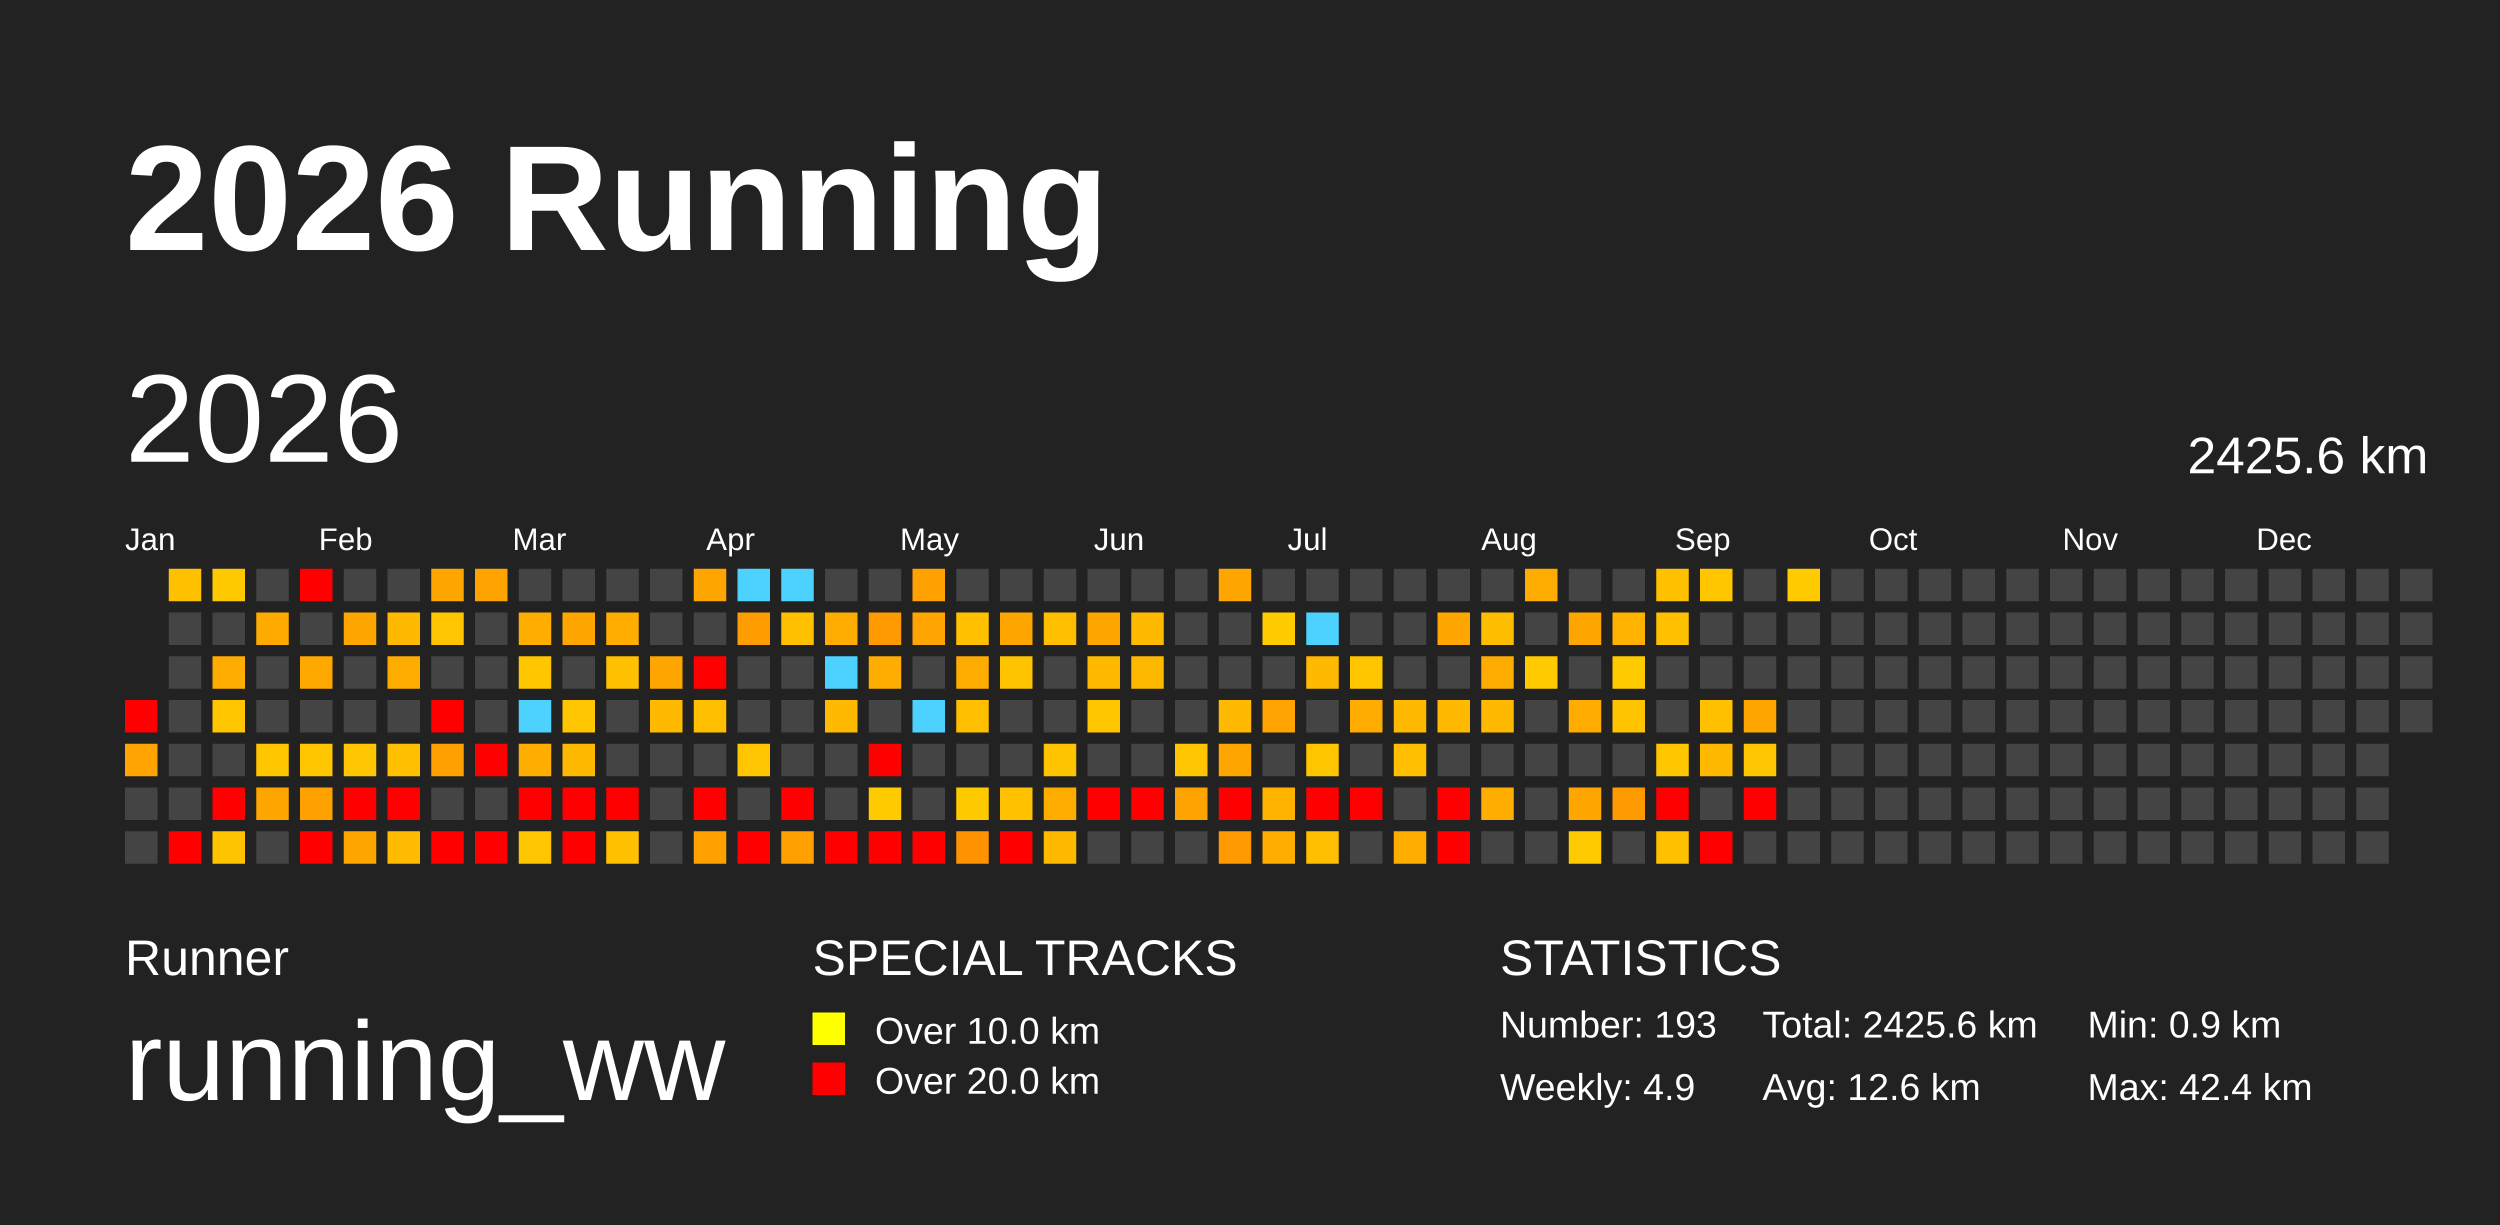
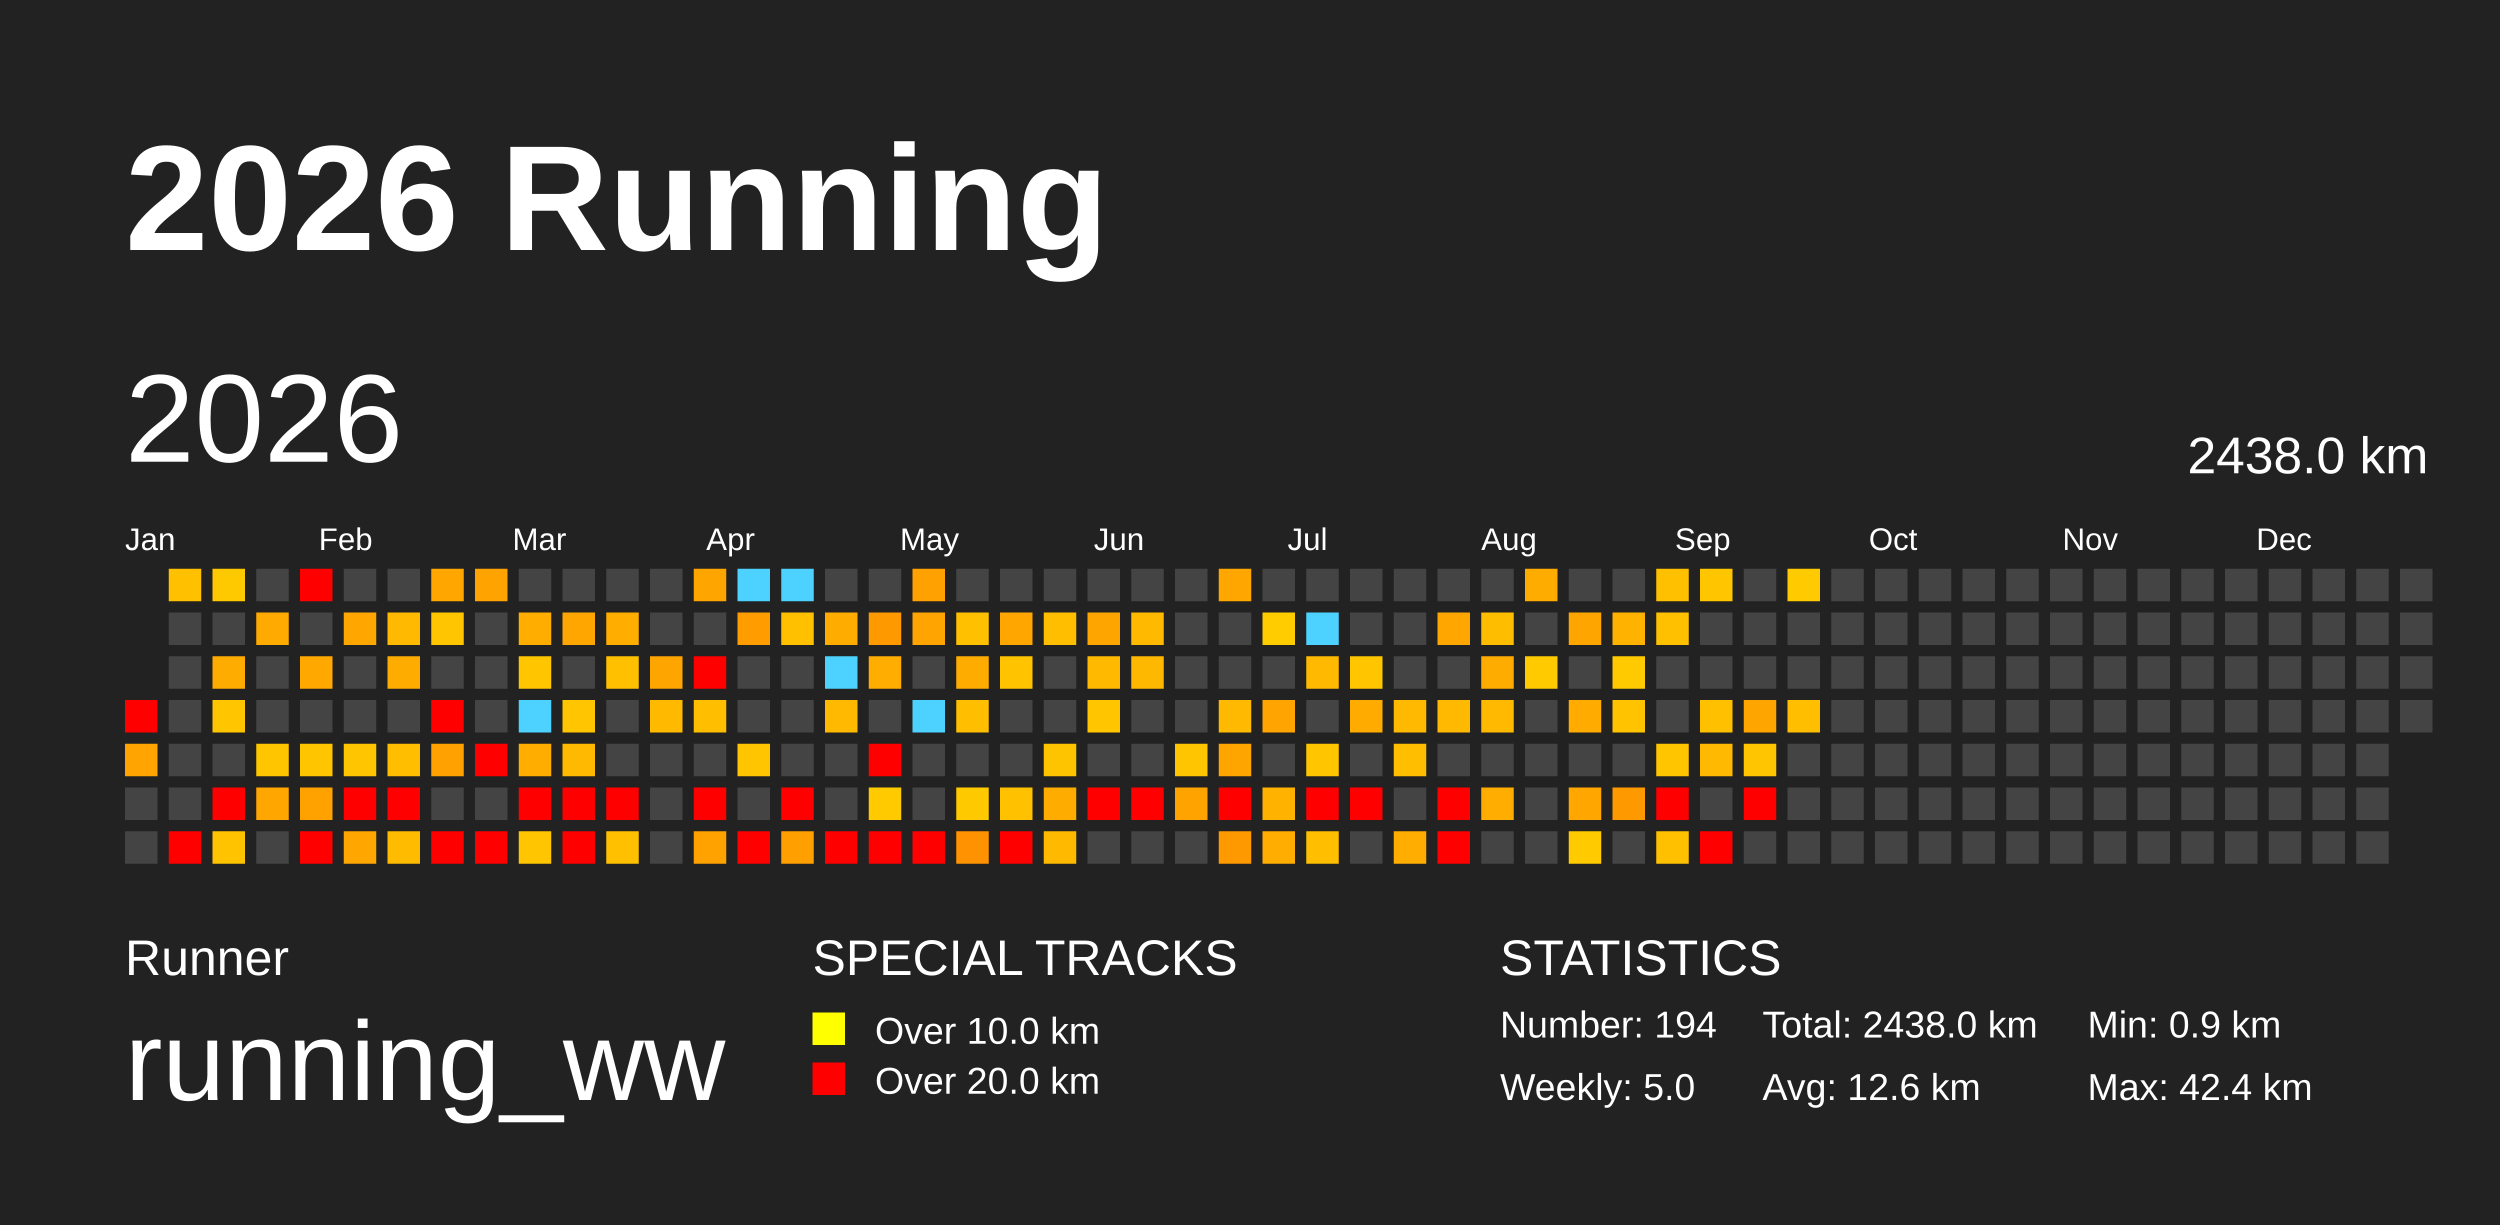
<svg xmlns="http://www.w3.org/2000/svg" baseProfile="full" height="98mm" version="1.1" viewBox="0,0,200,98" width="200mm">
  <defs />
  <rect fill="#222222" height="98" width="200" x="0" y="0" />
  <text fill="#FFFFFF" style="font-size:12px; font-family:Arial; font-weight:bold;" x="10" y="20">2026 Running</text>
  <text fill="#FFFFFF" style="font-size:4px; font-family:Arial" x="10" y="78">Runner</text>
  <text fill="#FFFFFF" style="font-size:9px; font-family:Arial" x="10" y="88">running_ww</text>
  <text fill="#FFFFFF" style="font-size:4px; font-family:Arial" x="65" y="78">SPECIAL TRACKS</text>
  <rect fill="yellow" height="2.6" width="2.6" x="65" y="81" />
  <text fill="#FFFFFF" style="font-size:3px; font-family:Arial" x="70" y="83.5">Over 10.0 km</text>
  <rect fill="red" height="2.6" width="2.6" x="65" y="85" />
  <text fill="#FFFFFF" style="font-size:3px; font-family:Arial" x="70" y="87.5">Over 20.0 km</text>
  <text fill="#FFFFFF" style="font-size:4px; font-family:Arial" x="120" y="78">STATISTICS</text>
-   <text fill="#FFFFFF" style="font-size:3px; font-family:Arial" x="120" y="83">Number: 193</text>
-   <text fill="#FFFFFF" style="font-size:3px; font-family:Arial" x="120" y="88">Weekly: 4.9</text>
-   <text fill="#FFFFFF" style="font-size:3px; font-family:Arial" x="141" y="83">Total: 2425.6 km</text>
+   <text fill="#FFFFFF" style="font-size:3px; font-family:Arial" x="120" y="83">Number: 194</text>
+   <text fill="#FFFFFF" style="font-size:3px; font-family:Arial" x="120" y="88">Weekly: 5.0</text>
+   <text fill="#FFFFFF" style="font-size:3px; font-family:Arial" x="141" y="83">Total: 2438.0 km</text>
  <text fill="#FFFFFF" style="font-size:3px; font-family:Arial" x="141" y="88">Avg: 12.6 km</text>
  <text fill="#FFFFFF" style="font-size:3px; font-family:Arial" x="167" y="83">Min: 0.9 km</text>
  <text fill="#FFFFFF" style="font-size:3px; font-family:Arial" x="167" y="88">Max: 42.4 km</text>
  <text dominant-baseline="hanging" fill="#FFFFFF" style="font-size:10.0px; font-family:Arial;" x="10" y="30">2026</text>
-   <text dominant-baseline="hanging" fill="#FFFFFF" style="font-size:4.125px; font-family:Arial;" x="175" y="35">2425.6 km</text>
+   <text dominant-baseline="hanging" fill="#FFFFFF" style="font-size:4.125px; font-family:Arial;" x="175" y="35">2438.0 km</text>
  <text fill="#FFFFFF" style="font-size:2.5px; font-family:Arial" x="10.0" y="44">Jan</text>
  <text fill="#FFFFFF" style="font-size:2.5px; font-family:Arial" x="25.5" y="44">Feb</text>
  <text fill="#FFFFFF" style="font-size:2.5px; font-family:Arial" x="41.0" y="44">Mar</text>
  <text fill="#FFFFFF" style="font-size:2.5px; font-family:Arial" x="56.5" y="44">Apr</text>
  <text fill="#FFFFFF" style="font-size:2.5px; font-family:Arial" x="72.0" y="44">May</text>
  <text fill="#FFFFFF" style="font-size:2.5px; font-family:Arial" x="87.5" y="44">Jun</text>
  <text fill="#FFFFFF" style="font-size:2.5px; font-family:Arial" x="103.0" y="44">Jul</text>
  <text fill="#FFFFFF" style="font-size:2.5px; font-family:Arial" x="118.5" y="44">Aug</text>
  <text fill="#FFFFFF" style="font-size:2.5px; font-family:Arial" x="134.0" y="44">Sep</text>
  <text fill="#FFFFFF" style="font-size:2.5px; font-family:Arial" x="149.5" y="44">Oct</text>
  <text fill="#FFFFFF" style="font-size:2.5px; font-family:Arial" x="165.0" y="44">Nov</text>
  <text fill="#FFFFFF" style="font-size:2.5px; font-family:Arial" x="180.5" y="44">Dec</text>
  <rect fill="red" height="2.6" width="2.6" x="10.0" y="56.0" />
  <rect fill="#ffa400" height="2.6" width="2.6" x="10.0" y="59.5" />
  <rect fill="#444444" height="2.6" width="2.6" x="10.0" y="63.0" />
  <rect fill="#444444" height="2.6" width="2.6" x="10.0" y="66.5" />
  <rect fill="#ffc000" height="2.6" width="2.6" x="13.5" y="45.5" />
  <rect fill="#444444" height="2.6" width="2.6" x="13.5" y="49.0" />
  <rect fill="#444444" height="2.6" width="2.6" x="13.5" y="52.5" />
  <rect fill="#444444" height="2.6" width="2.6" x="13.5" y="56.0" />
  <rect fill="#444444" height="2.6" width="2.6" x="13.5" y="59.5" />
  <rect fill="#444444" height="2.6" width="2.6" x="13.5" y="63.0" />
  <rect fill="red" height="2.6" width="2.6" x="13.5" y="66.5" />
  <rect fill="#ffc900" height="2.6" width="2.6" x="17.0" y="45.5" />
  <rect fill="#444444" height="2.6" width="2.6" x="17.0" y="49.0" />
  <rect fill="#ffac00" height="2.6" width="2.6" x="17.0" y="52.5" />
  <rect fill="#ffc600" height="2.6" width="2.6" x="17.0" y="56.0" />
  <rect fill="#444444" height="2.6" width="2.6" x="17.0" y="59.5" />
  <rect fill="red" height="2.6" width="2.6" x="17.0" y="63.0" />
  <rect fill="#ffc300" height="2.6" width="2.6" x="17.0" y="66.5" />
  <rect fill="#444444" height="2.6" width="2.6" x="20.5" y="45.5" />
  <rect fill="#ffaa00" height="2.6" width="2.6" x="20.5" y="49.0" />
  <rect fill="#444444" height="2.6" width="2.6" x="20.5" y="52.5" />
  <rect fill="#444444" height="2.6" width="2.6" x="20.5" y="56.0" />
  <rect fill="#ffc600" height="2.6" width="2.6" x="20.5" y="59.5" />
  <rect fill="#ffa600" height="2.6" width="2.6" x="20.5" y="63.0" />
  <rect fill="#444444" height="2.6" width="2.6" x="20.5" y="66.5" />
  <rect fill="red" height="2.6" width="2.6" x="24.0" y="45.5" />
  <rect fill="#444444" height="2.6" width="2.6" x="24.0" y="49.0" />
  <rect fill="#ffa800" height="2.6" width="2.6" x="24.0" y="52.5" />
  <rect fill="#444444" height="2.6" width="2.6" x="24.0" y="56.0" />
  <rect fill="#ffc600" height="2.6" width="2.6" x="24.0" y="59.5" />
  <rect fill="#ffa200" height="2.6" width="2.6" x="24.0" y="63.0" />
  <rect fill="red" height="2.6" width="2.6" x="24.0" y="66.5" />
  <rect fill="#444444" height="2.6" width="2.6" x="27.5" y="45.5" />
  <rect fill="#ffa600" height="2.6" width="2.6" x="27.5" y="49.0" />
  <rect fill="#444444" height="2.6" width="2.6" x="27.5" y="52.5" />
  <rect fill="#444444" height="2.6" width="2.6" x="27.5" y="56.0" />
  <rect fill="#ffc500" height="2.6" width="2.6" x="27.5" y="59.5" />
  <rect fill="red" height="2.6" width="2.6" x="27.5" y="63.0" />
  <rect fill="#ffa700" height="2.6" width="2.6" x="27.5" y="66.5" />
  <rect fill="#444444" height="2.6" width="2.6" x="31.0" y="45.5" />
  <rect fill="#ffb900" height="2.6" width="2.6" x="31.0" y="49.0" />
  <rect fill="#ffac00" height="2.6" width="2.6" x="31.0" y="52.5" />
  <rect fill="#444444" height="2.6" width="2.6" x="31.0" y="56.0" />
  <rect fill="#ffbe00" height="2.6" width="2.6" x="31.0" y="59.5" />
  <rect fill="red" height="2.6" width="2.6" x="31.0" y="63.0" />
  <rect fill="#ffbb00" height="2.6" width="2.6" x="31.0" y="66.5" />
  <rect fill="#ffa600" height="2.6" width="2.6" x="34.5" y="45.5" />
  <rect fill="#ffc500" height="2.6" width="2.6" x="34.5" y="49.0" />
  <rect fill="#444444" height="2.6" width="2.6" x="34.5" y="52.5" />
  <rect fill="red" height="2.6" width="2.6" x="34.5" y="56.0" />
  <rect fill="#ffa100" height="2.6" width="2.6" x="34.5" y="59.5" />
  <rect fill="#444444" height="2.6" width="2.6" x="34.5" y="63.0" />
  <rect fill="red" height="2.6" width="2.6" x="34.5" y="66.5" />
  <rect fill="#ffa300" height="2.6" width="2.6" x="38.0" y="45.5" />
  <rect fill="#444444" height="2.6" width="2.6" x="38.0" y="49.0" />
  <rect fill="#444444" height="2.6" width="2.6" x="38.0" y="52.5" />
  <rect fill="#444444" height="2.6" width="2.6" x="38.0" y="56.0" />
  <rect fill="red" height="2.6" width="2.6" x="38.0" y="59.5" />
  <rect fill="#444444" height="2.6" width="2.6" x="38.0" y="63.0" />
  <rect fill="red" height="2.6" width="2.6" x="38.0" y="66.5" />
  <rect fill="#444444" height="2.6" width="2.6" x="41.5" y="45.5" />
  <rect fill="#ffae00" height="2.6" width="2.6" x="41.5" y="49.0" />
  <rect fill="#ffc600" height="2.6" width="2.6" x="41.5" y="52.5" />
  <rect fill="#4dd2ff" height="2.6" width="2.6" x="41.5" y="56.0" />
  <rect fill="#ffae00" height="2.6" width="2.6" x="41.5" y="59.5" />
  <rect fill="red" height="2.6" width="2.6" x="41.5" y="63.0" />
  <rect fill="#ffc500" height="2.6" width="2.6" x="41.5" y="66.5" />
  <rect fill="#444444" height="2.6" width="2.6" x="45.0" y="45.5" />
  <rect fill="#ffa700" height="2.6" width="2.6" x="45.0" y="49.0" />
  <rect fill="#444444" height="2.6" width="2.6" x="45.0" y="52.5" />
  <rect fill="#ffc500" height="2.6" width="2.6" x="45.0" y="56.0" />
  <rect fill="#ffb900" height="2.6" width="2.6" x="45.0" y="59.5" />
  <rect fill="red" height="2.6" width="2.6" x="45.0" y="63.0" />
  <rect fill="red" height="2.6" width="2.6" x="45.0" y="66.5" />
  <rect fill="#444444" height="2.6" width="2.6" x="48.5" y="45.5" />
  <rect fill="#ffae00" height="2.6" width="2.6" x="48.5" y="49.0" />
  <rect fill="#ffc000" height="2.6" width="2.6" x="48.5" y="52.5" />
  <rect fill="#444444" height="2.6" width="2.6" x="48.5" y="56.0" />
  <rect fill="#444444" height="2.6" width="2.6" x="48.5" y="59.5" />
  <rect fill="red" height="2.6" width="2.6" x="48.5" y="63.0" />
  <rect fill="#ffc000" height="2.6" width="2.6" x="48.5" y="66.5" />
  <rect fill="#444444" height="2.6" width="2.6" x="52.0" y="45.5" />
  <rect fill="#444444" height="2.6" width="2.6" x="52.0" y="49.0" />
  <rect fill="#ffa500" height="2.6" width="2.6" x="52.0" y="52.5" />
  <rect fill="#ffba00" height="2.6" width="2.6" x="52.0" y="56.0" />
  <rect fill="#444444" height="2.6" width="2.6" x="52.0" y="59.5" />
  <rect fill="#444444" height="2.6" width="2.6" x="52.0" y="63.0" />
  <rect fill="#444444" height="2.6" width="2.6" x="52.0" y="66.5" />
  <rect fill="#ffa500" height="2.6" width="2.6" x="55.5" y="45.5" />
  <rect fill="#444444" height="2.6" width="2.6" x="55.5" y="49.0" />
  <rect fill="red" height="2.6" width="2.6" x="55.5" y="52.5" />
  <rect fill="#ffbf00" height="2.6" width="2.6" x="55.5" y="56.0" />
  <rect fill="#444444" height="2.6" width="2.6" x="55.5" y="59.5" />
  <rect fill="red" height="2.6" width="2.6" x="55.5" y="63.0" />
  <rect fill="#ffa200" height="2.6" width="2.6" x="55.5" y="66.5" />
  <rect fill="#4dd2ff" height="2.6" width="2.6" x="59.0" y="45.5" />
  <rect fill="#ff9c00" height="2.6" width="2.6" x="59.0" y="49.0" />
  <rect fill="#444444" height="2.6" width="2.6" x="59.0" y="52.5" />
  <rect fill="#444444" height="2.6" width="2.6" x="59.0" y="56.0" />
  <rect fill="#ffc500" height="2.6" width="2.6" x="59.0" y="59.5" />
  <rect fill="#444444" height="2.6" width="2.6" x="59.0" y="63.0" />
  <rect fill="red" height="2.6" width="2.6" x="59.0" y="66.5" />
  <rect fill="#4dd2ff" height="2.6" width="2.6" x="62.5" y="45.5" />
  <rect fill="#ffc000" height="2.6" width="2.6" x="62.5" y="49.0" />
  <rect fill="#444444" height="2.6" width="2.6" x="62.5" y="52.5" />
  <rect fill="#444444" height="2.6" width="2.6" x="62.5" y="56.0" />
  <rect fill="#444444" height="2.6" width="2.6" x="62.5" y="59.5" />
  <rect fill="red" height="2.6" width="2.6" x="62.5" y="63.0" />
  <rect fill="#ffa000" height="2.6" width="2.6" x="62.5" y="66.5" />
  <rect fill="#444444" height="2.6" width="2.6" x="66.0" y="45.5" />
  <rect fill="#ffac00" height="2.6" width="2.6" x="66.0" y="49.0" />
  <rect fill="#4dd2ff" height="2.6" width="2.6" x="66.0" y="52.5" />
  <rect fill="#ffb900" height="2.6" width="2.6" x="66.0" y="56.0" />
  <rect fill="#444444" height="2.6" width="2.6" x="66.0" y="59.5" />
  <rect fill="#444444" height="2.6" width="2.6" x="66.0" y="63.0" />
  <rect fill="red" height="2.6" width="2.6" x="66.0" y="66.5" />
  <rect fill="#444444" height="2.6" width="2.6" x="69.5" y="45.5" />
  <rect fill="#ff9900" height="2.6" width="2.6" x="69.5" y="49.0" />
  <rect fill="#ffad00" height="2.6" width="2.6" x="69.5" y="52.5" />
  <rect fill="#444444" height="2.6" width="2.6" x="69.5" y="56.0" />
  <rect fill="red" height="2.6" width="2.6" x="69.5" y="59.5" />
  <rect fill="#ffcb00" height="2.6" width="2.6" x="69.5" y="63.0" />
  <rect fill="red" height="2.6" width="2.6" x="69.5" y="66.5" />
  <rect fill="#ffa100" height="2.6" width="2.6" x="73.0" y="45.5" />
  <rect fill="#ffa400" height="2.6" width="2.6" x="73.0" y="49.0" />
  <rect fill="#444444" height="2.6" width="2.6" x="73.0" y="52.5" />
  <rect fill="#4dd2ff" height="2.6" width="2.6" x="73.0" y="56.0" />
  <rect fill="#444444" height="2.6" width="2.6" x="73.0" y="59.5" />
  <rect fill="#444444" height="2.6" width="2.6" x="73.0" y="63.0" />
  <rect fill="red" height="2.6" width="2.6" x="73.0" y="66.5" />
  <rect fill="#444444" height="2.6" width="2.6" x="76.5" y="45.5" />
  <rect fill="#ffc000" height="2.6" width="2.6" x="76.5" y="49.0" />
  <rect fill="#ffac00" height="2.6" width="2.6" x="76.5" y="52.5" />
  <rect fill="#ffbe00" height="2.6" width="2.6" x="76.5" y="56.0" />
  <rect fill="#444444" height="2.6" width="2.6" x="76.5" y="59.5" />
  <rect fill="#ffc900" height="2.6" width="2.6" x="76.5" y="63.0" />
  <rect fill="#ff9200" height="2.6" width="2.6" x="76.5" y="66.5" />
  <rect fill="#444444" height="2.6" width="2.6" x="80.0" y="45.5" />
  <rect fill="#ffa600" height="2.6" width="2.6" x="80.0" y="49.0" />
  <rect fill="#ffc300" height="2.6" width="2.6" x="80.0" y="52.5" />
  <rect fill="#444444" height="2.6" width="2.6" x="80.0" y="56.0" />
  <rect fill="#444444" height="2.6" width="2.6" x="80.0" y="59.5" />
  <rect fill="#ffc100" height="2.6" width="2.6" x="80.0" y="63.0" />
  <rect fill="red" height="2.6" width="2.6" x="80.0" y="66.5" />
  <rect fill="#444444" height="2.6" width="2.6" x="83.5" y="45.5" />
  <rect fill="#ffbf00" height="2.6" width="2.6" x="83.5" y="49.0" />
  <rect fill="#444444" height="2.6" width="2.6" x="83.5" y="52.5" />
  <rect fill="#444444" height="2.6" width="2.6" x="83.5" y="56.0" />
  <rect fill="#ffc400" height="2.6" width="2.6" x="83.5" y="59.5" />
  <rect fill="#ffac00" height="2.6" width="2.6" x="83.5" y="63.0" />
  <rect fill="#ffba00" height="2.6" width="2.6" x="83.5" y="66.5" />
  <rect fill="#444444" height="2.6" width="2.6" x="87.0" y="45.5" />
  <rect fill="#ffa500" height="2.6" width="2.6" x="87.0" y="49.0" />
  <rect fill="#ffba00" height="2.6" width="2.6" x="87.0" y="52.5" />
  <rect fill="#ffc600" height="2.6" width="2.6" x="87.0" y="56.0" />
  <rect fill="#444444" height="2.6" width="2.6" x="87.0" y="59.5" />
  <rect fill="red" height="2.6" width="2.6" x="87.0" y="63.0" />
  <rect fill="#444444" height="2.6" width="2.6" x="87.0" y="66.5" />
  <rect fill="#444444" height="2.6" width="2.6" x="90.5" y="45.5" />
  <rect fill="#ffba00" height="2.6" width="2.6" x="90.5" y="49.0" />
  <rect fill="#ffb800" height="2.6" width="2.6" x="90.5" y="52.5" />
  <rect fill="#444444" height="2.6" width="2.6" x="90.5" y="56.0" />
  <rect fill="#444444" height="2.6" width="2.6" x="90.5" y="59.5" />
  <rect fill="red" height="2.6" width="2.6" x="90.5" y="63.0" />
  <rect fill="#444444" height="2.6" width="2.6" x="90.5" y="66.5" />
  <rect fill="#444444" height="2.6" width="2.6" x="94.0" y="45.5" />
  <rect fill="#444444" height="2.6" width="2.6" x="94.0" y="49.0" />
  <rect fill="#444444" height="2.6" width="2.6" x="94.0" y="52.5" />
  <rect fill="#444444" height="2.6" width="2.6" x="94.0" y="56.0" />
  <rect fill="#ffc500" height="2.6" width="2.6" x="94.0" y="59.5" />
  <rect fill="#ffa300" height="2.6" width="2.6" x="94.0" y="63.0" />
  <rect fill="#444444" height="2.6" width="2.6" x="94.0" y="66.5" />
  <rect fill="#ffa600" height="2.6" width="2.6" x="97.5" y="45.5" />
  <rect fill="#444444" height="2.6" width="2.6" x="97.5" y="49.0" />
  <rect fill="#444444" height="2.6" width="2.6" x="97.5" y="52.5" />
  <rect fill="#ffb900" height="2.6" width="2.6" x="97.5" y="56.0" />
  <rect fill="#ffa500" height="2.6" width="2.6" x="97.5" y="59.5" />
  <rect fill="red" height="2.6" width="2.6" x="97.5" y="63.0" />
  <rect fill="#ff9900" height="2.6" width="2.6" x="97.5" y="66.5" />
  <rect fill="#444444" height="2.6" width="2.6" x="101.0" y="45.5" />
  <rect fill="#ffcc00" height="2.6" width="2.6" x="101.0" y="49.0" />
  <rect fill="#444444" height="2.6" width="2.6" x="101.0" y="52.5" />
  <rect fill="#ffa400" height="2.6" width="2.6" x="101.0" y="56.0" />
  <rect fill="#444444" height="2.6" width="2.6" x="101.0" y="59.5" />
  <rect fill="#ffb200" height="2.6" width="2.6" x="101.0" y="63.0" />
  <rect fill="#ffad00" height="2.6" width="2.6" x="101.0" y="66.5" />
  <rect fill="#444444" height="2.6" width="2.6" x="104.5" y="45.5" />
  <rect fill="#4dd2ff" height="2.6" width="2.6" x="104.5" y="49.0" />
  <rect fill="#ffb900" height="2.6" width="2.6" x="104.5" y="52.5" />
  <rect fill="#444444" height="2.6" width="2.6" x="104.5" y="56.0" />
  <rect fill="#ffc600" height="2.6" width="2.6" x="104.5" y="59.5" />
  <rect fill="red" height="2.6" width="2.6" x="104.5" y="63.0" />
  <rect fill="#ffbe00" height="2.6" width="2.6" x="104.5" y="66.5" />
  <rect fill="#444444" height="2.6" width="2.6" x="108.0" y="45.5" />
  <rect fill="#444444" height="2.6" width="2.6" x="108.0" y="49.0" />
  <rect fill="#ffc600" height="2.6" width="2.6" x="108.0" y="52.5" />
  <rect fill="#ffab00" height="2.6" width="2.6" x="108.0" y="56.0" />
  <rect fill="#444444" height="2.6" width="2.6" x="108.0" y="59.5" />
  <rect fill="red" height="2.6" width="2.6" x="108.0" y="63.0" />
  <rect fill="#444444" height="2.6" width="2.6" x="108.0" y="66.5" />
  <rect fill="#444444" height="2.6" width="2.6" x="111.5" y="45.5" />
  <rect fill="#444444" height="2.6" width="2.6" x="111.5" y="49.0" />
  <rect fill="#444444" height="2.6" width="2.6" x="111.5" y="52.5" />
  <rect fill="#ffb900" height="2.6" width="2.6" x="111.5" y="56.0" />
  <rect fill="#ffbe00" height="2.6" width="2.6" x="111.5" y="59.5" />
  <rect fill="#444444" height="2.6" width="2.6" x="111.5" y="63.0" />
  <rect fill="#ffad00" height="2.6" width="2.6" x="111.5" y="66.5" />
  <rect fill="#444444" height="2.6" width="2.6" x="115.0" y="45.5" />
  <rect fill="#ffa600" height="2.6" width="2.6" x="115.0" y="49.0" />
  <rect fill="#444444" height="2.6" width="2.6" x="115.0" y="52.5" />
  <rect fill="#ffb900" height="2.6" width="2.6" x="115.0" y="56.0" />
  <rect fill="#444444" height="2.6" width="2.6" x="115.0" y="59.5" />
  <rect fill="red" height="2.6" width="2.6" x="115.0" y="63.0" />
  <rect fill="red" height="2.6" width="2.6" x="115.0" y="66.5" />
  <rect fill="#444444" height="2.6" width="2.6" x="118.5" y="45.5" />
  <rect fill="#ffbd00" height="2.6" width="2.6" x="118.5" y="49.0" />
  <rect fill="#ffac00" height="2.6" width="2.6" x="118.5" y="52.5" />
  <rect fill="#ffb900" height="2.6" width="2.6" x="118.5" y="56.0" />
  <rect fill="#444444" height="2.6" width="2.6" x="118.5" y="59.5" />
  <rect fill="#ffad00" height="2.6" width="2.6" x="118.5" y="63.0" />
  <rect fill="#444444" height="2.6" width="2.6" x="118.5" y="66.5" />
  <rect fill="#ffac00" height="2.6" width="2.6" x="122.0" y="45.5" />
  <rect fill="#444444" height="2.6" width="2.6" x="122.0" y="49.0" />
  <rect fill="#ffcb00" height="2.6" width="2.6" x="122.0" y="52.5" />
  <rect fill="#444444" height="2.6" width="2.6" x="122.0" y="56.0" />
  <rect fill="#444444" height="2.6" width="2.6" x="122.0" y="59.5" />
  <rect fill="#444444" height="2.6" width="2.6" x="122.0" y="63.0" />
  <rect fill="#444444" height="2.6" width="2.6" x="122.0" y="66.5" />
  <rect fill="#444444" height="2.6" width="2.6" x="125.5" y="45.5" />
  <rect fill="#ffa500" height="2.6" width="2.6" x="125.5" y="49.0" />
  <rect fill="#444444" height="2.6" width="2.6" x="125.5" y="52.5" />
  <rect fill="#ffab00" height="2.6" width="2.6" x="125.5" y="56.0" />
  <rect fill="#444444" height="2.6" width="2.6" x="125.5" y="59.5" />
  <rect fill="#ffa600" height="2.6" width="2.6" x="125.5" y="63.0" />
  <rect fill="#ffcb00" height="2.6" width="2.6" x="125.5" y="66.5" />
  <rect fill="#444444" height="2.6" width="2.6" x="129.0" y="45.5" />
  <rect fill="#ffb200" height="2.6" width="2.6" x="129.0" y="49.0" />
  <rect fill="#ffca00" height="2.6" width="2.6" x="129.0" y="52.5" />
  <rect fill="#ffc300" height="2.6" width="2.6" x="129.0" y="56.0" />
  <rect fill="#444444" height="2.6" width="2.6" x="129.0" y="59.5" />
  <rect fill="#ff9900" height="2.6" width="2.6" x="129.0" y="63.0" />
  <rect fill="#444444" height="2.6" width="2.6" x="129.0" y="66.5" />
  <rect fill="#ffc000" height="2.6" width="2.6" x="132.5" y="45.5" />
  <rect fill="#ffc000" height="2.6" width="2.6" x="132.5" y="49.0" />
  <rect fill="#444444" height="2.6" width="2.6" x="132.5" y="52.5" />
  <rect fill="#444444" height="2.6" width="2.6" x="132.5" y="56.0" />
  <rect fill="#ffc600" height="2.6" width="2.6" x="132.5" y="59.5" />
  <rect fill="red" height="2.6" width="2.6" x="132.5" y="63.0" />
  <rect fill="#ffc000" height="2.6" width="2.6" x="132.5" y="66.5" />
  <rect fill="#ffc600" height="2.6" width="2.6" x="136.0" y="45.5" />
  <rect fill="#444444" height="2.6" width="2.6" x="136.0" y="49.0" />
  <rect fill="#444444" height="2.6" width="2.6" x="136.0" y="52.5" />
  <rect fill="#ffc000" height="2.6" width="2.6" x="136.0" y="56.0" />
  <rect fill="#ffb900" height="2.6" width="2.6" x="136.0" y="59.5" />
  <rect fill="#444444" height="2.6" width="2.6" x="136.0" y="63.0" />
  <rect fill="red" height="2.6" width="2.6" x="136.0" y="66.5" />
  <rect fill="#444444" height="2.6" width="2.6" x="139.5" y="45.5" />
  <rect fill="#444444" height="2.6" width="2.6" x="139.5" y="49.0" />
  <rect fill="#444444" height="2.6" width="2.6" x="139.5" y="52.5" />
  <rect fill="#ffa500" height="2.6" width="2.6" x="139.5" y="56.0" />
  <rect fill="#ffc500" height="2.6" width="2.6" x="139.5" y="59.5" />
  <rect fill="red" height="2.6" width="2.6" x="139.5" y="63.0" />
  <rect fill="#444444" height="2.6" width="2.6" x="139.5" y="66.5" />
  <rect fill="#ffcb00" height="2.6" width="2.6" x="143.0" y="45.5" />
  <rect fill="#444444" height="2.6" width="2.6" x="143.0" y="49.0" />
  <rect fill="#444444" height="2.6" width="2.6" x="143.0" y="52.5" />
-   <rect fill="#444444" height="2.6" width="2.6" x="143.0" y="56.0" />
+   <rect fill="#ffbe00" height="2.6" width="2.6" x="143.0" y="56.0" />
  <rect fill="#444444" height="2.6" width="2.6" x="143.0" y="59.5" />
  <rect fill="#444444" height="2.6" width="2.6" x="143.0" y="63.0" />
  <rect fill="#444444" height="2.6" width="2.6" x="143.0" y="66.5" />
  <rect fill="#444444" height="2.6" width="2.6" x="146.5" y="45.5" />
  <rect fill="#444444" height="2.6" width="2.6" x="146.5" y="49.0" />
  <rect fill="#444444" height="2.6" width="2.6" x="146.5" y="52.5" />
  <rect fill="#444444" height="2.6" width="2.6" x="146.5" y="56.0" />
  <rect fill="#444444" height="2.6" width="2.6" x="146.5" y="59.5" />
  <rect fill="#444444" height="2.6" width="2.6" x="146.5" y="63.0" />
  <rect fill="#444444" height="2.6" width="2.6" x="146.5" y="66.5" />
  <rect fill="#444444" height="2.6" width="2.6" x="150.0" y="45.5" />
  <rect fill="#444444" height="2.6" width="2.6" x="150.0" y="49.0" />
  <rect fill="#444444" height="2.6" width="2.6" x="150.0" y="52.5" />
  <rect fill="#444444" height="2.6" width="2.6" x="150.0" y="56.0" />
  <rect fill="#444444" height="2.6" width="2.6" x="150.0" y="59.5" />
  <rect fill="#444444" height="2.6" width="2.6" x="150.0" y="63.0" />
  <rect fill="#444444" height="2.6" width="2.6" x="150.0" y="66.5" />
  <rect fill="#444444" height="2.6" width="2.6" x="153.5" y="45.5" />
  <rect fill="#444444" height="2.6" width="2.6" x="153.5" y="49.0" />
  <rect fill="#444444" height="2.6" width="2.6" x="153.5" y="52.5" />
  <rect fill="#444444" height="2.6" width="2.6" x="153.5" y="56.0" />
  <rect fill="#444444" height="2.6" width="2.6" x="153.5" y="59.5" />
  <rect fill="#444444" height="2.6" width="2.6" x="153.5" y="63.0" />
  <rect fill="#444444" height="2.6" width="2.6" x="153.5" y="66.5" />
  <rect fill="#444444" height="2.6" width="2.6" x="157.0" y="45.5" />
  <rect fill="#444444" height="2.6" width="2.6" x="157.0" y="49.0" />
  <rect fill="#444444" height="2.6" width="2.6" x="157.0" y="52.5" />
  <rect fill="#444444" height="2.6" width="2.6" x="157.0" y="56.0" />
  <rect fill="#444444" height="2.6" width="2.6" x="157.0" y="59.5" />
  <rect fill="#444444" height="2.6" width="2.6" x="157.0" y="63.0" />
  <rect fill="#444444" height="2.6" width="2.6" x="157.0" y="66.5" />
  <rect fill="#444444" height="2.6" width="2.6" x="160.5" y="45.5" />
  <rect fill="#444444" height="2.6" width="2.6" x="160.5" y="49.0" />
  <rect fill="#444444" height="2.6" width="2.6" x="160.5" y="52.5" />
  <rect fill="#444444" height="2.6" width="2.6" x="160.5" y="56.0" />
  <rect fill="#444444" height="2.6" width="2.6" x="160.5" y="59.5" />
  <rect fill="#444444" height="2.6" width="2.6" x="160.5" y="63.0" />
  <rect fill="#444444" height="2.6" width="2.6" x="160.5" y="66.5" />
  <rect fill="#444444" height="2.6" width="2.6" x="164.0" y="45.5" />
  <rect fill="#444444" height="2.6" width="2.6" x="164.0" y="49.0" />
  <rect fill="#444444" height="2.6" width="2.6" x="164.0" y="52.5" />
  <rect fill="#444444" height="2.6" width="2.6" x="164.0" y="56.0" />
  <rect fill="#444444" height="2.6" width="2.6" x="164.0" y="59.5" />
  <rect fill="#444444" height="2.6" width="2.6" x="164.0" y="63.0" />
  <rect fill="#444444" height="2.6" width="2.6" x="164.0" y="66.5" />
  <rect fill="#444444" height="2.6" width="2.6" x="167.5" y="45.5" />
  <rect fill="#444444" height="2.6" width="2.6" x="167.5" y="49.0" />
  <rect fill="#444444" height="2.6" width="2.6" x="167.5" y="52.5" />
  <rect fill="#444444" height="2.6" width="2.6" x="167.5" y="56.0" />
  <rect fill="#444444" height="2.6" width="2.6" x="167.5" y="59.5" />
  <rect fill="#444444" height="2.6" width="2.6" x="167.5" y="63.0" />
  <rect fill="#444444" height="2.6" width="2.6" x="167.5" y="66.5" />
  <rect fill="#444444" height="2.6" width="2.6" x="171.0" y="45.5" />
  <rect fill="#444444" height="2.6" width="2.6" x="171.0" y="49.0" />
  <rect fill="#444444" height="2.6" width="2.6" x="171.0" y="52.5" />
  <rect fill="#444444" height="2.6" width="2.6" x="171.0" y="56.0" />
  <rect fill="#444444" height="2.6" width="2.6" x="171.0" y="59.5" />
  <rect fill="#444444" height="2.6" width="2.6" x="171.0" y="63.0" />
  <rect fill="#444444" height="2.6" width="2.6" x="171.0" y="66.5" />
  <rect fill="#444444" height="2.6" width="2.6" x="174.5" y="45.5" />
  <rect fill="#444444" height="2.6" width="2.6" x="174.5" y="49.0" />
  <rect fill="#444444" height="2.6" width="2.6" x="174.5" y="52.5" />
  <rect fill="#444444" height="2.6" width="2.6" x="174.5" y="56.0" />
  <rect fill="#444444" height="2.6" width="2.6" x="174.5" y="59.5" />
  <rect fill="#444444" height="2.6" width="2.6" x="174.5" y="63.0" />
  <rect fill="#444444" height="2.6" width="2.6" x="174.5" y="66.5" />
  <rect fill="#444444" height="2.6" width="2.6" x="178.0" y="45.5" />
  <rect fill="#444444" height="2.6" width="2.6" x="178.0" y="49.0" />
  <rect fill="#444444" height="2.6" width="2.6" x="178.0" y="52.5" />
  <rect fill="#444444" height="2.6" width="2.6" x="178.0" y="56.0" />
  <rect fill="#444444" height="2.6" width="2.6" x="178.0" y="59.5" />
  <rect fill="#444444" height="2.6" width="2.6" x="178.0" y="63.0" />
  <rect fill="#444444" height="2.6" width="2.6" x="178.0" y="66.5" />
  <rect fill="#444444" height="2.6" width="2.6" x="181.5" y="45.5" />
  <rect fill="#444444" height="2.6" width="2.6" x="181.5" y="49.0" />
  <rect fill="#444444" height="2.6" width="2.6" x="181.5" y="52.5" />
  <rect fill="#444444" height="2.6" width="2.6" x="181.5" y="56.0" />
  <rect fill="#444444" height="2.6" width="2.6" x="181.5" y="59.5" />
  <rect fill="#444444" height="2.6" width="2.6" x="181.5" y="63.0" />
  <rect fill="#444444" height="2.6" width="2.6" x="181.5" y="66.5" />
  <rect fill="#444444" height="2.6" width="2.6" x="185.0" y="45.5" />
  <rect fill="#444444" height="2.6" width="2.6" x="185.0" y="49.0" />
  <rect fill="#444444" height="2.6" width="2.6" x="185.0" y="52.5" />
  <rect fill="#444444" height="2.6" width="2.6" x="185.0" y="56.0" />
  <rect fill="#444444" height="2.6" width="2.6" x="185.0" y="59.5" />
  <rect fill="#444444" height="2.6" width="2.6" x="185.0" y="63.0" />
  <rect fill="#444444" height="2.6" width="2.6" x="185.0" y="66.5" />
  <rect fill="#444444" height="2.6" width="2.6" x="188.5" y="45.5" />
  <rect fill="#444444" height="2.6" width="2.6" x="188.5" y="49.0" />
  <rect fill="#444444" height="2.6" width="2.6" x="188.5" y="52.5" />
  <rect fill="#444444" height="2.6" width="2.6" x="188.5" y="56.0" />
  <rect fill="#444444" height="2.6" width="2.6" x="188.5" y="59.5" />
  <rect fill="#444444" height="2.6" width="2.6" x="188.5" y="63.0" />
  <rect fill="#444444" height="2.6" width="2.6" x="188.5" y="66.5" />
  <rect fill="#444444" height="2.6" width="2.6" x="192.0" y="45.5" />
  <rect fill="#444444" height="2.6" width="2.6" x="192.0" y="49.0" />
  <rect fill="#444444" height="2.6" width="2.6" x="192.0" y="52.5" />
  <rect fill="#444444" height="2.6" width="2.6" x="192.0" y="56.0" />
</svg>
